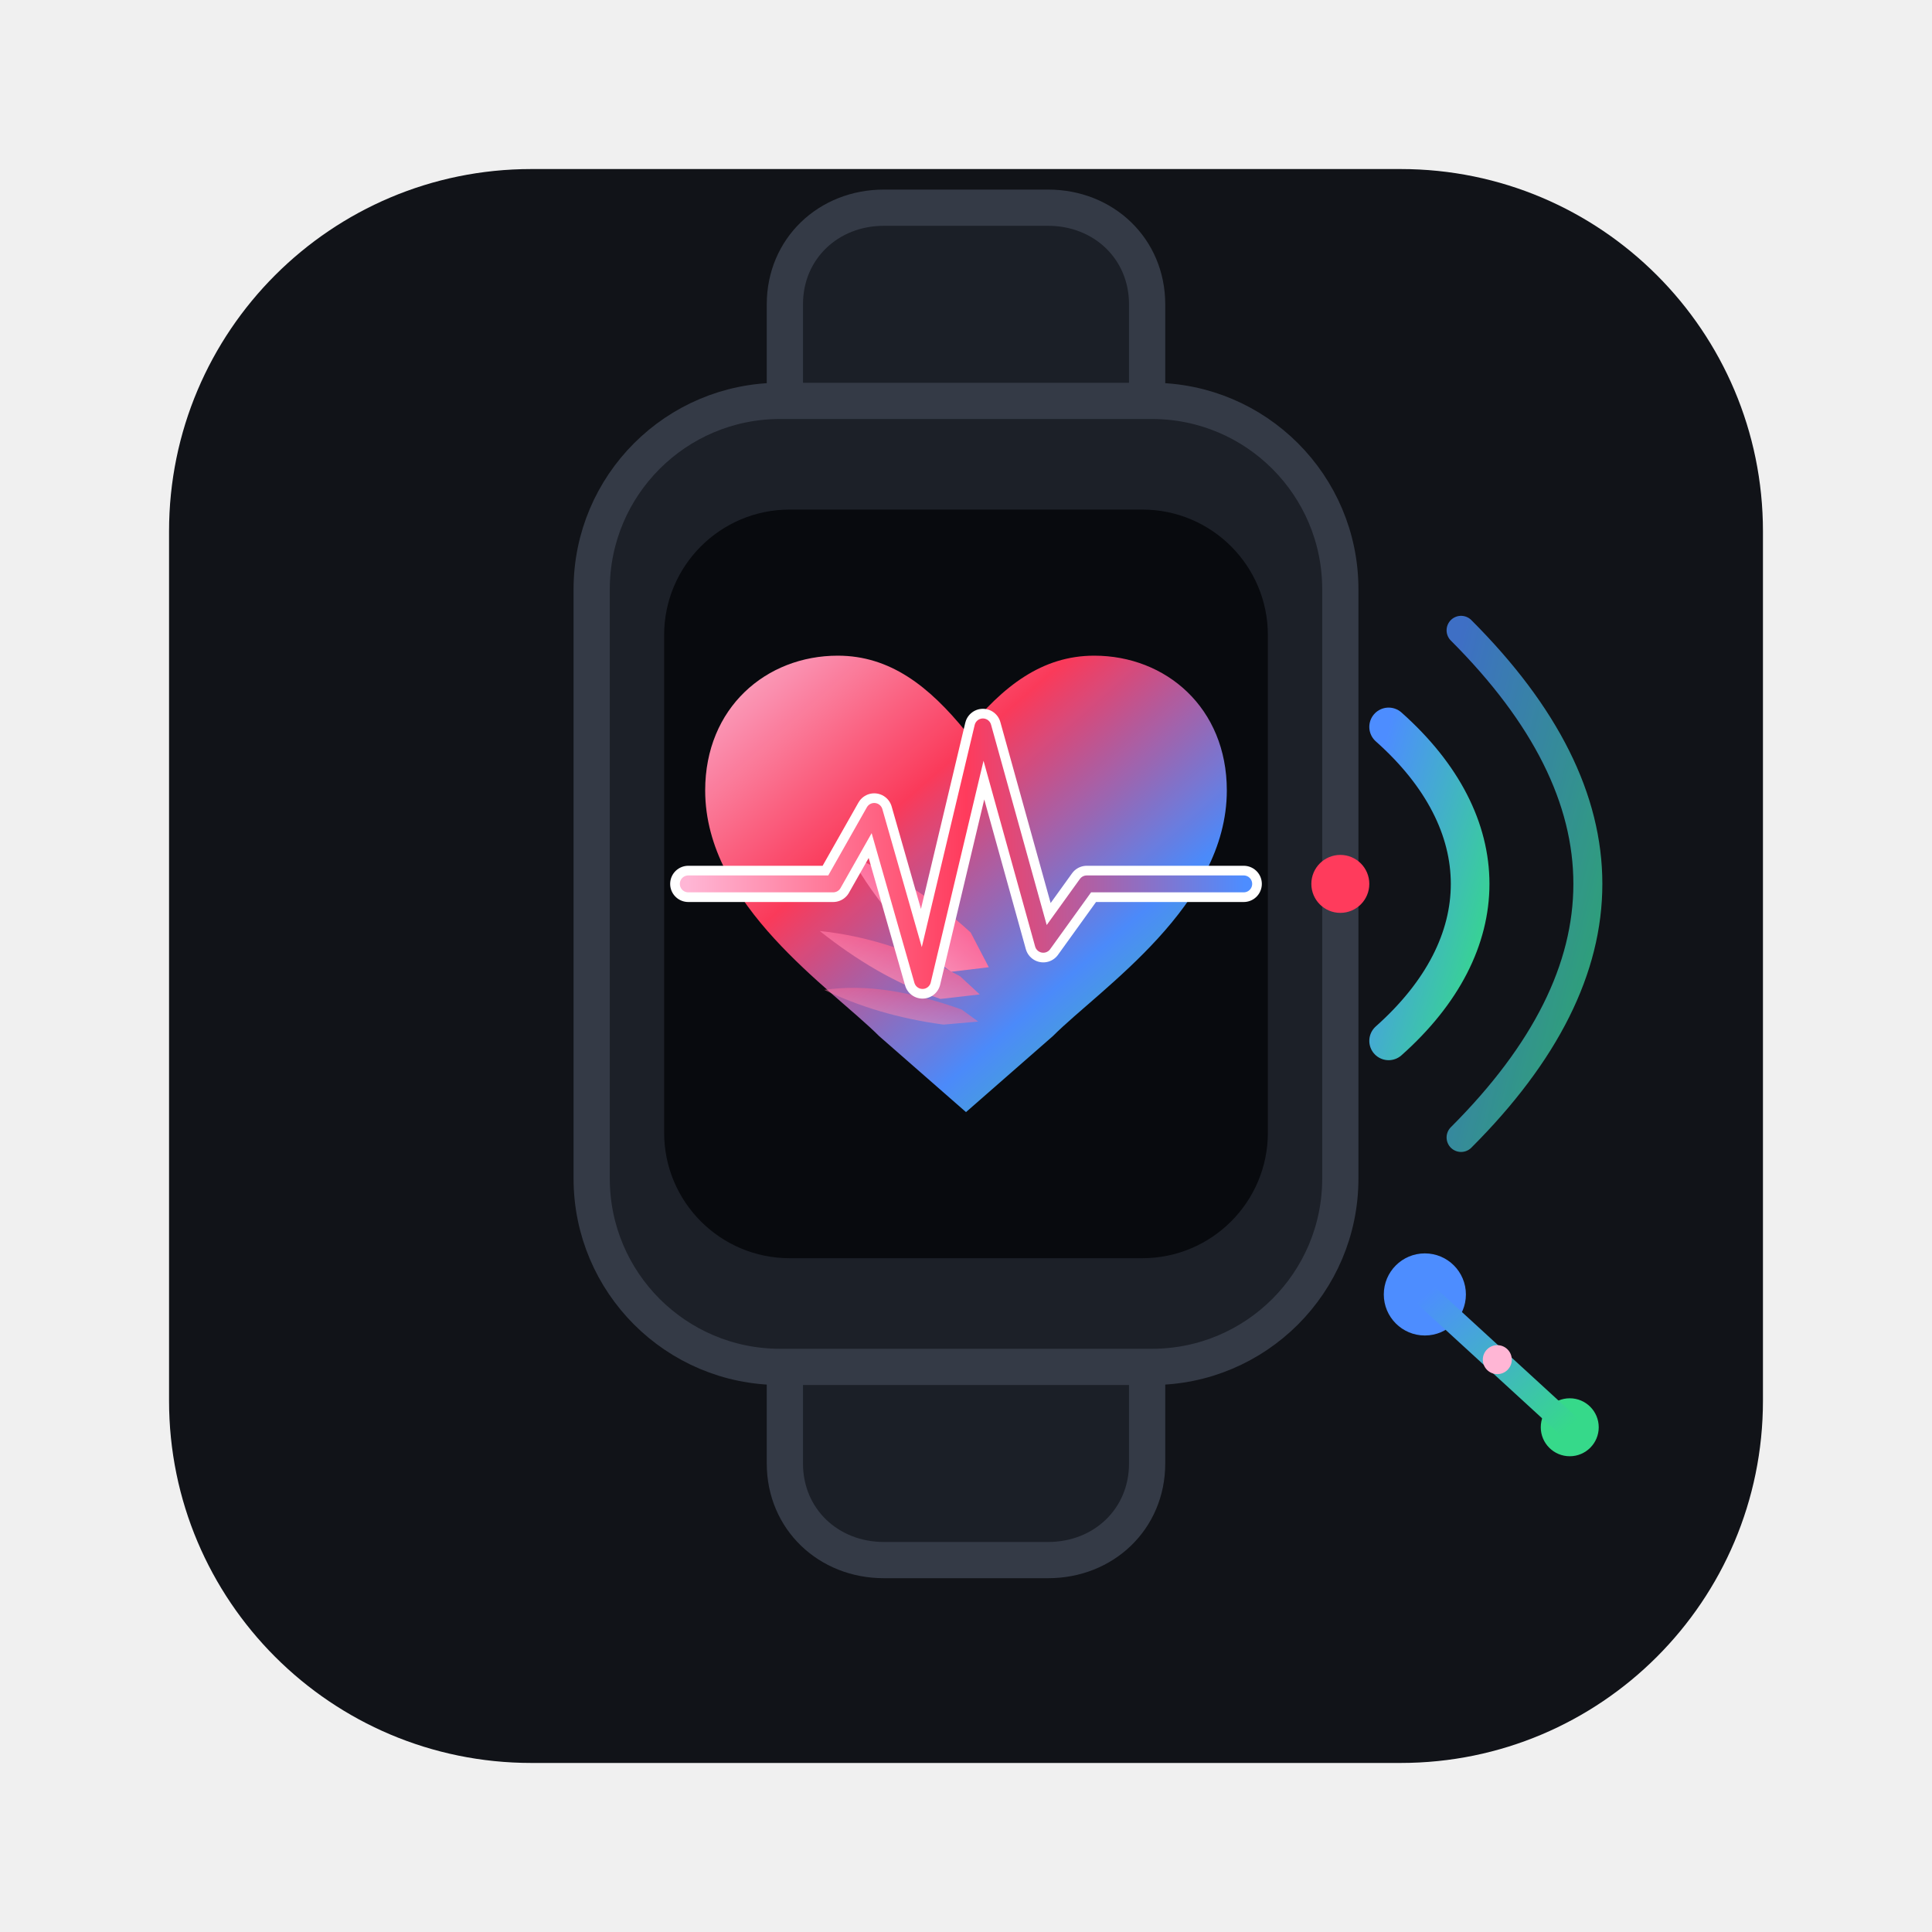
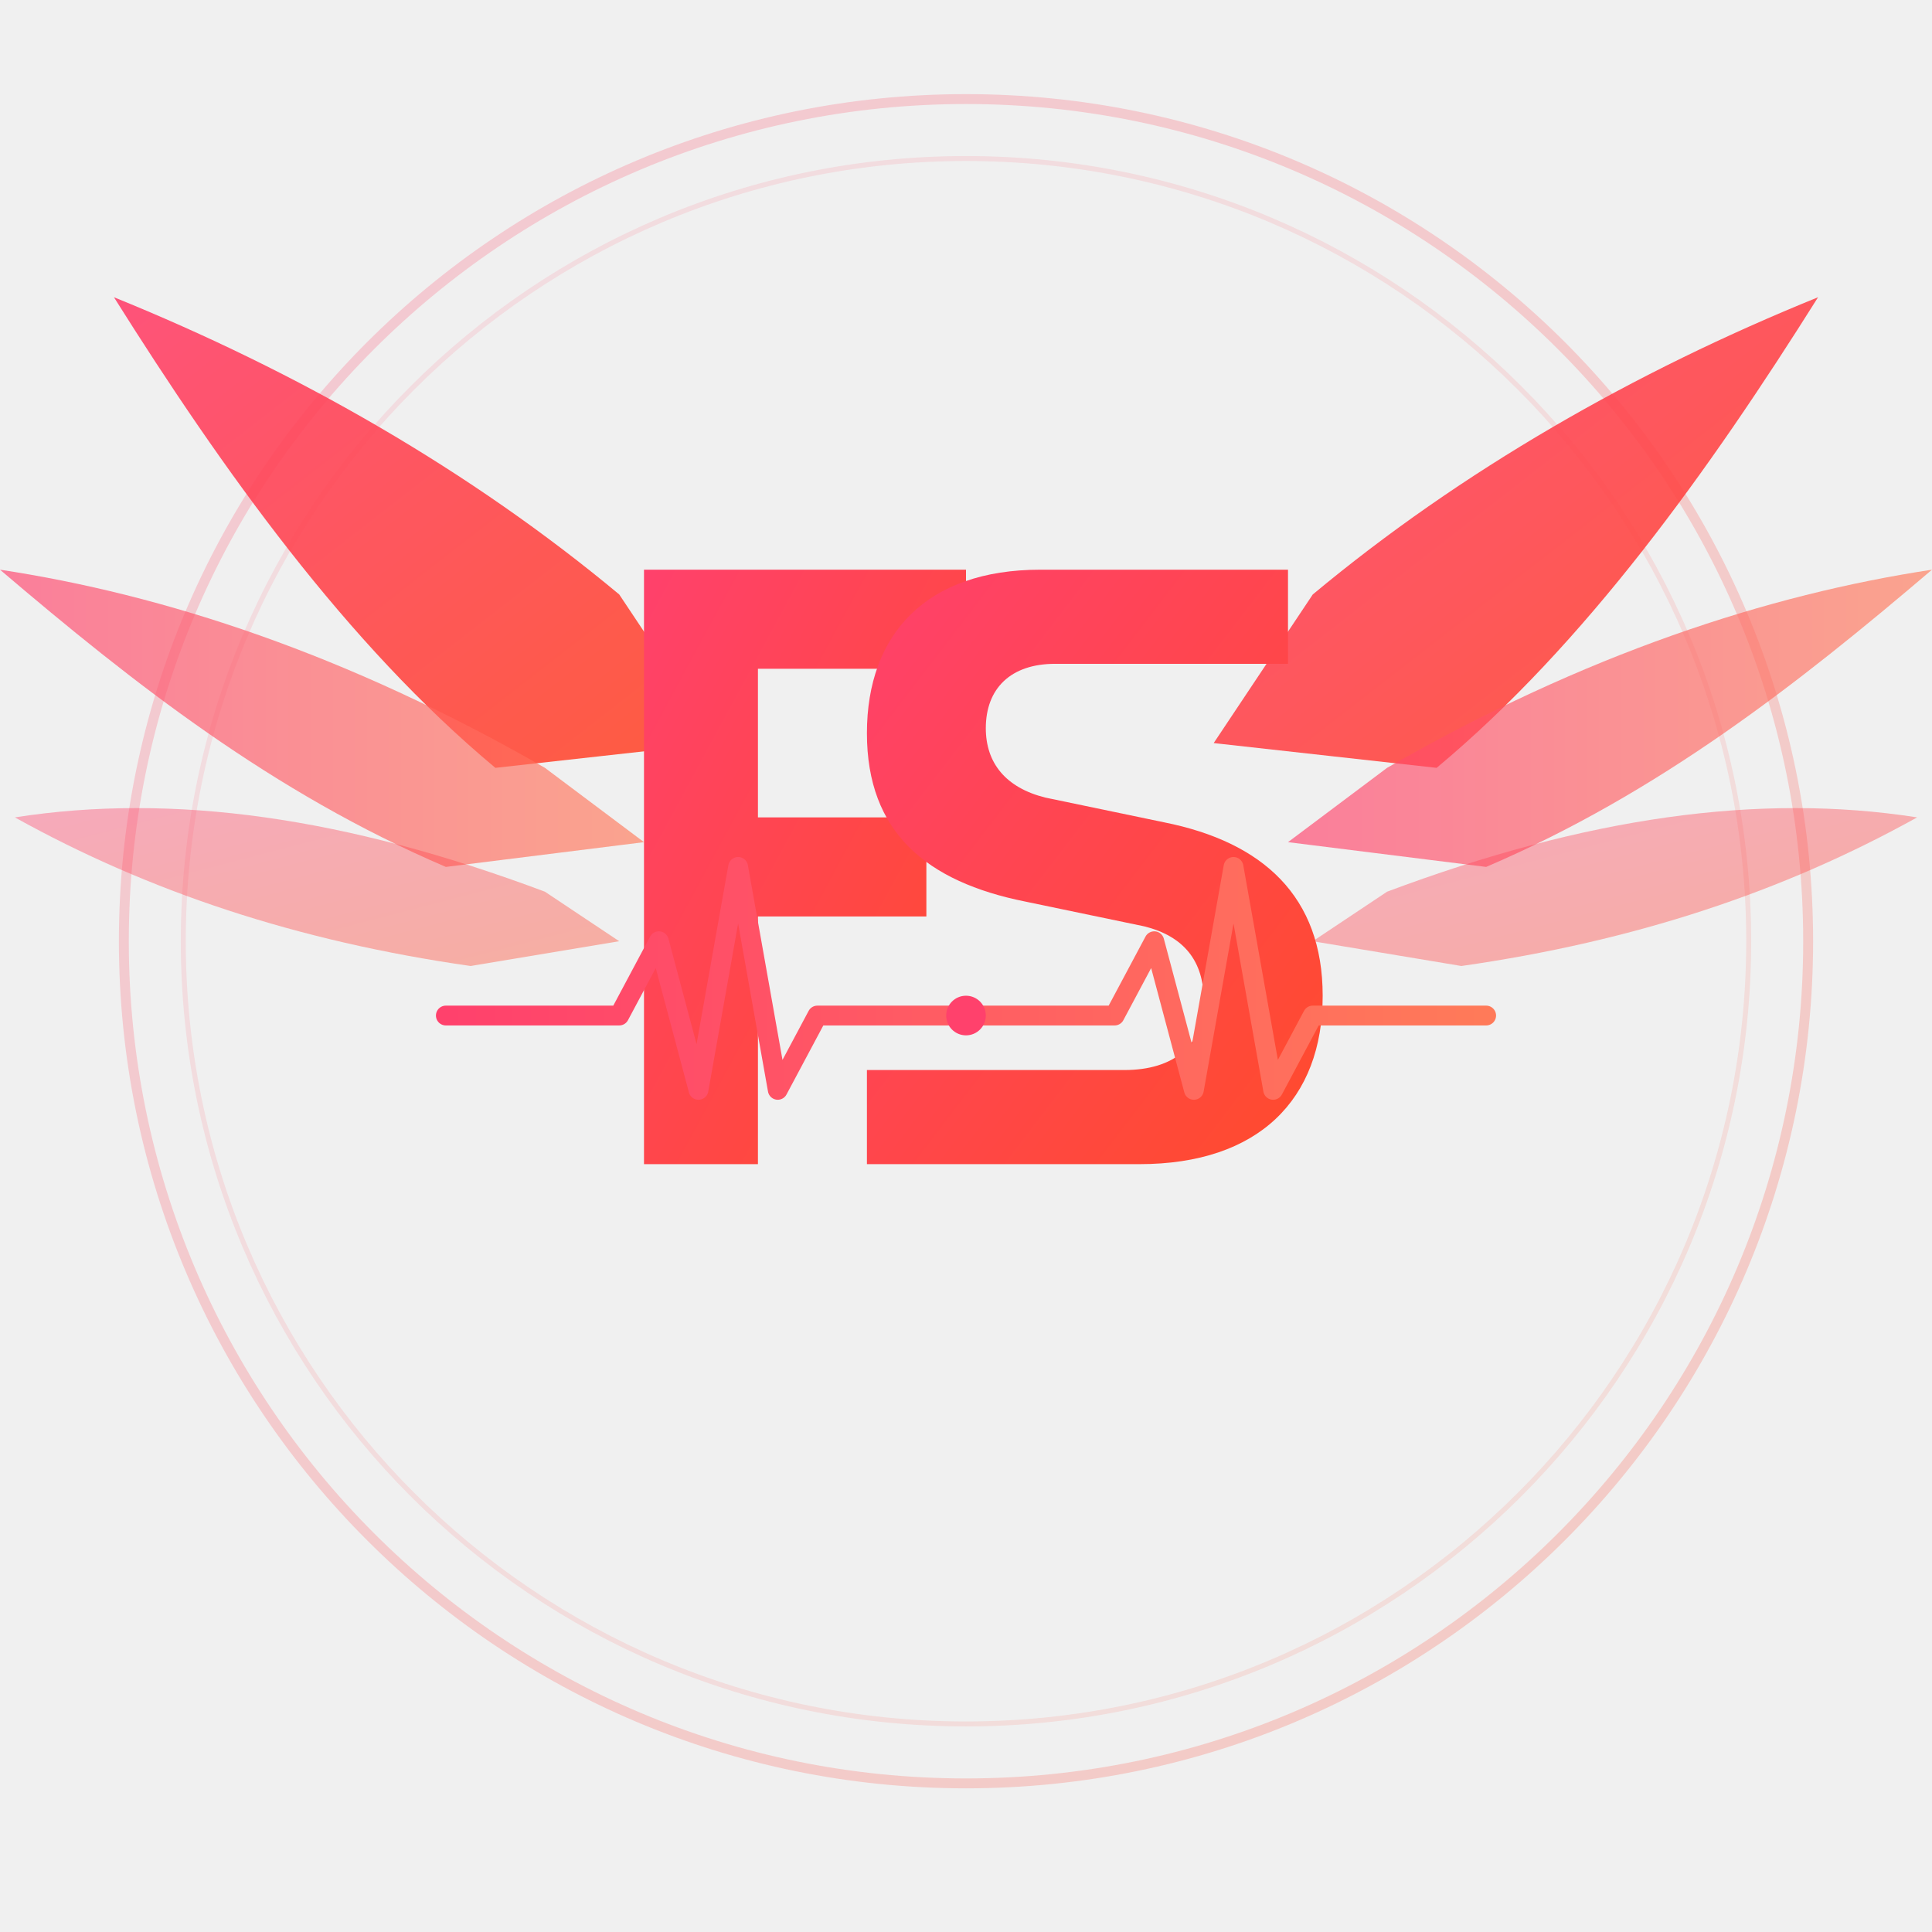
- <svg xmlns="http://www.w3.org/2000/svg" viewBox="0 0 800 800" width="800" height="800" role="img" aria-labelledby="title desc">
+ <svg xmlns="http://www.w3.org/2000/svg" viewBox="55 30 390 390" width="500" height="500">
  <defs>
-     <linearGradient id="heartGradient" x1="0%" y1="0%" x2="100%" y2="100%">
-       <stop offset="0%" stop-color="#FFB6D5" />
-       <stop offset="35%" stop-color="#FF3B5C" />
-       <stop offset="70%" stop-color="#4D8DFF" />
-       <stop offset="100%" stop-color="#36D98A" />
+     <linearGradient id="main" x1="0%" y1="0%" x2="100%" y2="100%">
+       <stop offset="0%" stop-color="#FF416C" />
+       <stop offset="100%" stop-color="#FF4B2B" />
    </linearGradient>
-     <linearGradient id="wingGradient" x1="0%" y1="100%" x2="100%" y2="0%">
-       <stop offset="0%" stop-color="#FFB6D5" />
-       <stop offset="55%" stop-color="#FF6F9D" />
-       <stop offset="100%" stop-color="#FF3B5C" />
-     </linearGradient>
-     <linearGradient id="signalGradient" x1="0%" y1="0%" x2="100%" y2="100%">
-       <stop offset="0%" stop-color="#4D8DFF" />
-       <stop offset="100%" stop-color="#36D98A" />
-     </linearGradient>
-     <linearGradient id="waveGradient" x1="0%" y1="0%" x2="100%" y2="0%">
-       <stop offset="0%" stop-color="#FFB6D5" />
-       <stop offset="50%" stop-color="#FF3B5C" />
-       <stop offset="100%" stop-color="#4D8DFF" />
+     <linearGradient id="soft" x1="0%" y1="0%" x2="100%" y2="0%">
+       <stop offset="0%" stop-color="#FF416C" />
+       <stop offset="100%" stop-color="#FF7A59" />
    </linearGradient>
  </defs>
-   <rect x="70" y="70" width="660" height="660" rx="150" fill="#111318" />
-   <path d="M 325 186 L 325 126 C 325 103 343 86 366 86 L 434 86 C 457 86 475 103 475 126 L 475 186" fill="#1B1F27" stroke="#343A46" stroke-width="15" />
-   <path d="M 325 546 L 325 606 C 325 629 343 646 366 646 L 434 646 C 457 646 475 629 475 606 L 475 546" fill="#1B1F27" stroke="#343A46" stroke-width="15" />
-   <rect x="245" y="166" width="310" height="400" rx="78" fill="#1C2028" stroke="#343A46" stroke-width="15" />
-   <rect x="275" y="211" width="250" height="310" rx="52" fill="#080A0E" />
-   <path d="M 364 429 C 344.2 409.2 292 375 292 327.3 C 292 293.1 317.2 271.5 346.9 271.5 C 368.5 271.5 384.7 284.1 400 303 C 415.3 284.1 431.5 271.5 453.1 271.5 C 482.8 271.5 508 293.1 508 327.3 C 508 375 455.8 409.2 436 429 L 400 460.5 Z" fill="url(#heartGradient)" opacity="0.98" />
-   <path d="M 393.81 402.39 C 378.19 391.14 363.19 374.26 351.94 354.26 C 369.44 361.76 386.31 371.76 401.94 386.14 L 409.44 400.51 Z" fill="url(#wingGradient)" opacity="0.95" />
-   <path d="M 389.44 413.64 C 370.69 407.39 354.44 397.39 339.44 385.51 C 357.56 387.39 376.94 393.01 397.56 404.26 L 405.69 411.76 Z" fill="url(#wingGradient)" opacity="0.72" />
-   <path d="M 390.69 424.26 C 371.94 421.76 355.69 416.76 341.31 409.89 C 358.81 407.39 376.94 410.51 398.19 418.01 L 405.06 423.01 Z" fill="url(#wingGradient)" opacity="0.48" />
-   <path d="M 285 366 L 325 366 L 345 366 L 362 336 L 382 406 L 407 301 L 432 391 L 450 366 L 515 366" fill="none" stroke="#FFFFFF" stroke-width="15" stroke-linecap="round" stroke-linejoin="round" />
-   <path d="M 285 366 L 325 366 L 345 366 L 362 336 L 382 406 L 407 301 L 432 391 L 450 366 L 515 366" fill="none" stroke="url(#waveGradient)" stroke-width="7" stroke-linecap="round" stroke-linejoin="round" />
-   <path d="M 575 301 C 620 341 620 391 575 431" fill="none" stroke="url(#signalGradient)" stroke-width="16" stroke-linecap="round" />
-   <path d="M 605 261 C 675 331 675 401 605 471" fill="none" stroke="url(#signalGradient)" stroke-width="12" stroke-linecap="round" opacity="0.75" />
-   <circle cx="555" cy="366" r="12" fill="#FF3B5C" />
-   <circle cx="590" cy="536" r="17" fill="#4D8DFF" />
-   <circle cx="650" cy="591" r="12" fill="#36D98A" />
-   <path d="M590 536 L650 591" stroke="url(#signalGradient)" stroke-width="10" stroke-linecap="round" />
-   <circle cx="620" cy="563" r="6" fill="#FFB6D5" />
+   <circle cx="250" cy="220" r="170" fill="none" stroke="url(#main)" stroke-width="2" opacity="0.22" />
+   <circle cx="250" cy="220" r="158" fill="none" stroke="url(#main)" stroke-width="1" opacity="0.12" />
+   <path d="M155 185 C125 160 100 125 78 90 C115 105 150 125 180 150 L200 180 Z" fill="url(#main)" opacity="0.9" />
+   <path d="M145 205 C110 190 82 168 55 145 C88 150 125 162 165 185 L185 200 Z" fill="url(#soft)" opacity="0.65" />
+   <path d="M150 225 C115 220 85 210 58 195 C90 190 125 195 165 210 L180 220 Z" fill="url(#main)" opacity="0.4" />
+   <path d="M345 185 C375 160 400 125 422 90 C385 105 350 125 320 150 L300 180 Z" fill="url(#main)" opacity="0.9" />
+   <path d="M355 205 C390 190 418 168 445 145 C412 150 375 162 335 185 L315 200 Z" fill="url(#soft)" opacity="0.65" />
+   <path d="M350 225 C385 220 415 210 442 195 C410 190 375 195 335 210 L320 220 Z" fill="url(#main)" opacity="0.4" />
+   <g fill="url(#main)">
+     <path d="M185 145 H250 V165 H208 V195 H242 V215 H208 V265 H185 Z" />
+     <path d="M315 145 H265 C242 145 230 158 230 178 C230 198 242 208 262 212 L286 217 C294 219 298 224 298 232 C298 241 292 246 282 246 H230 V265 H285 C309 265 322 252 322 231 C322 211 310 200 290 196 L266 191 C258 189 254 184 254 177 C254 169 259 164 268 164 H315 Z" />
+   </g>
+   <polyline points="145,235 170,235 180,235 188,220 196,250 204,205 212,250 220,235 280,235 288,220 296,250 304,205 312,250 320,235 355,235" fill="none" stroke="url(#soft)" stroke-width="4" stroke-linecap="round" stroke-linejoin="round" />
+   <circle cx="250" cy="235" r="4" fill="#FF416C" />
</svg>
